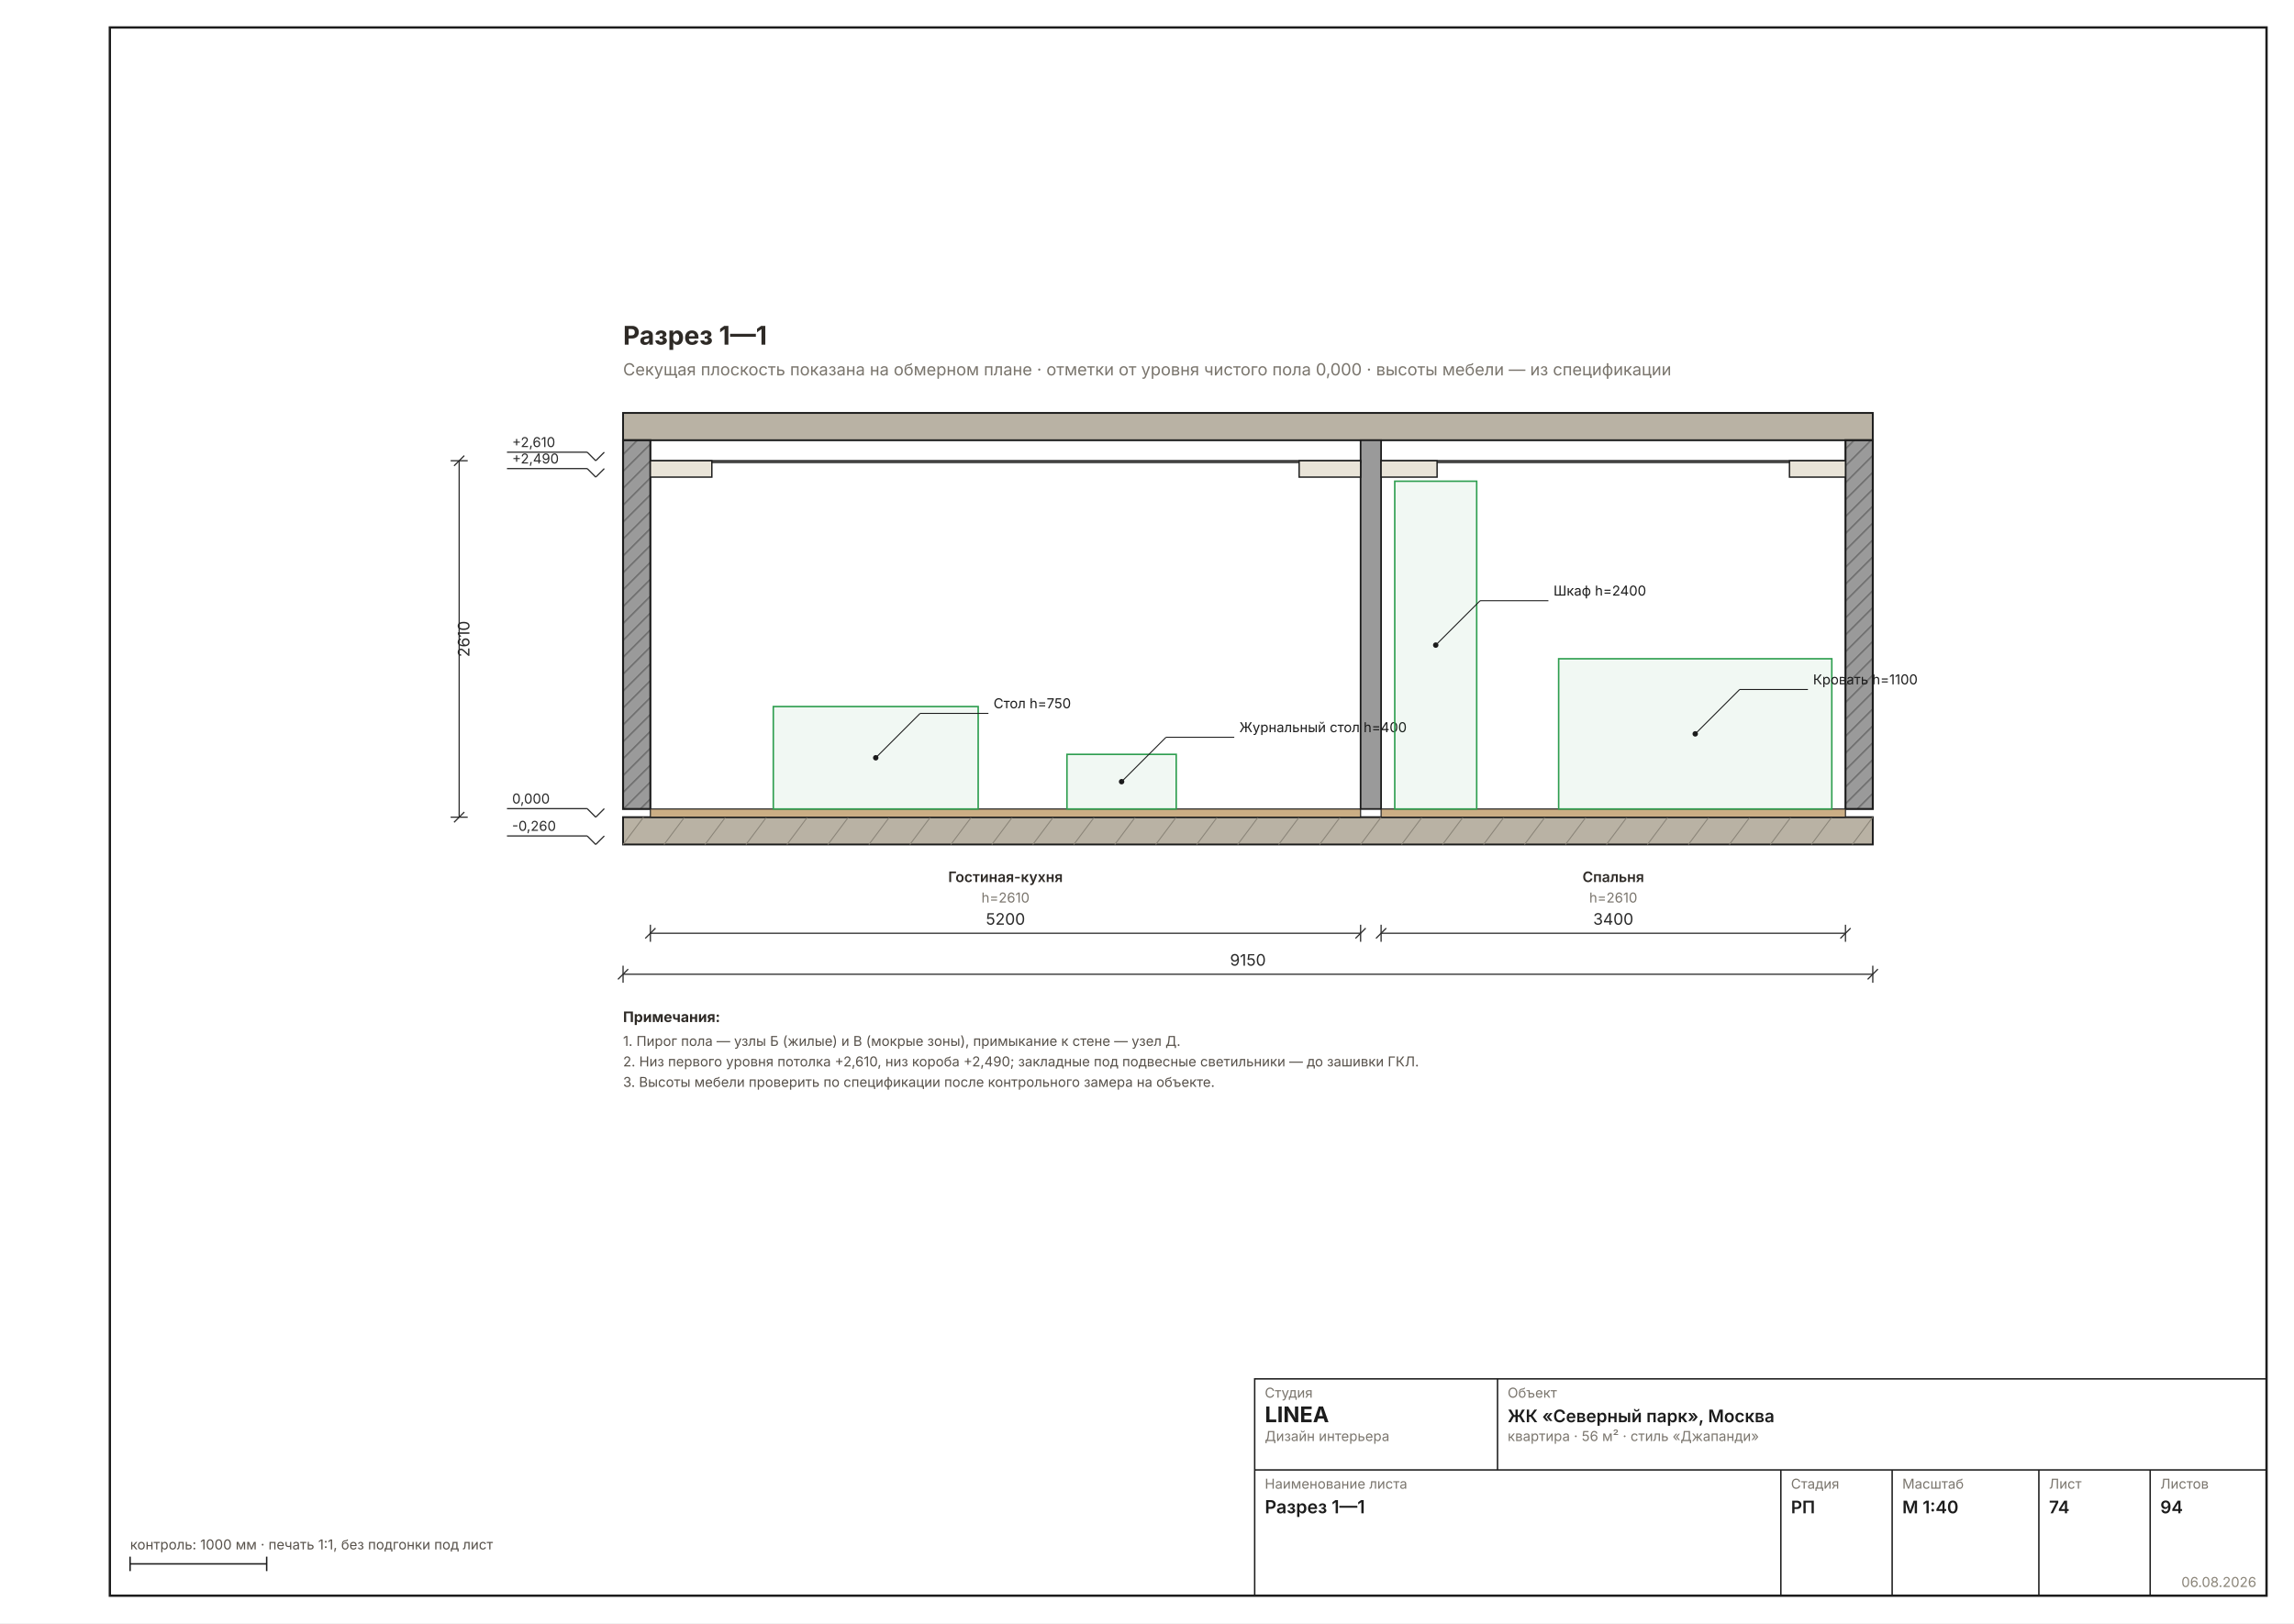
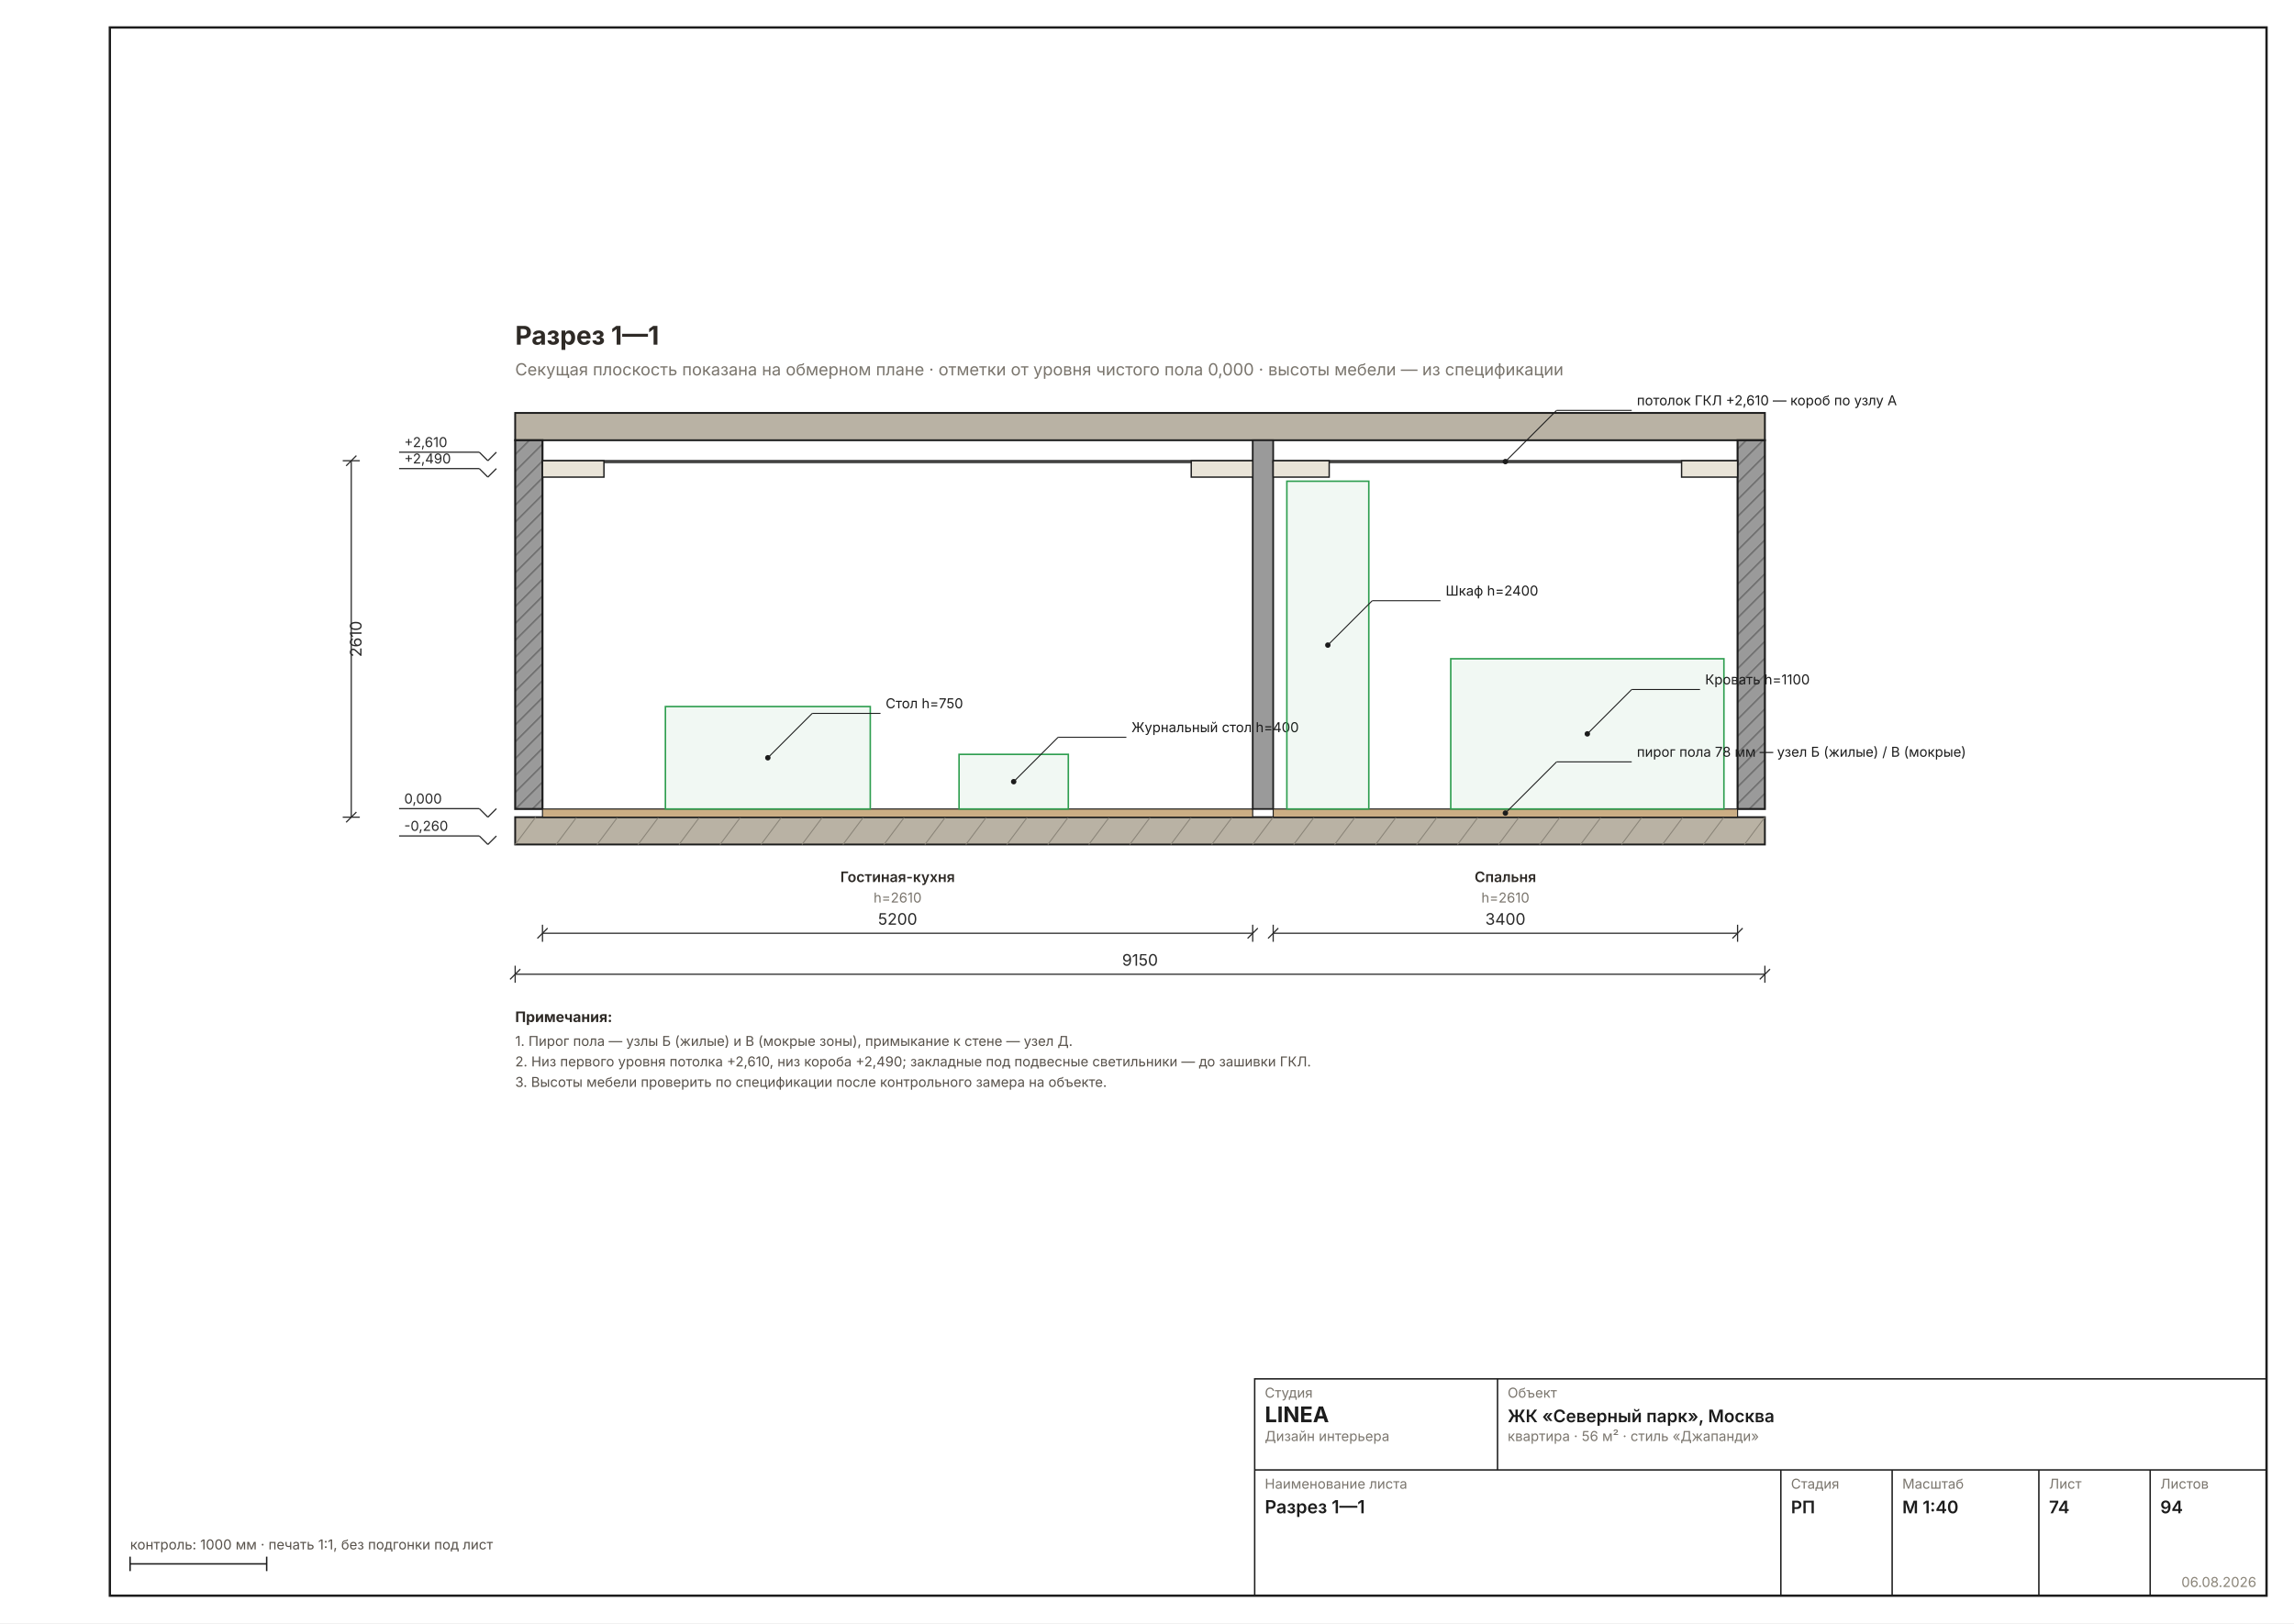
<svg xmlns="http://www.w3.org/2000/svg" width="1587" height="1123" viewBox="0 0 1587 1123" font-family="Inter, &quot;Helvetica Neue&quot;, Arial, sans-serif" data-sheet="section" data-scale="1:40">
  <rect width="1587" height="1123" fill="#FFFFFF" />
  <rect x="76" y="19" width="1492" height="1085" fill="none" stroke="#1C1C1C" stroke-width="1.6" />
-   <g transform="translate(301.1192 174.6739) scale(1.1811)">
+   <g transform="translate(226.4736 174.6739) scale(1.1811)">
    <defs>
      <pattern id="secw" width="7" height="7" patternUnits="userSpaceOnUse" patternTransform="rotate(45)">
        <rect width="7" height="7" fill="#9A9A9A" />
        <line x1="0" y1="0" x2="0" y2="7" stroke="#6E6E6E" stroke-width="1.78" />
      </pattern>
    </defs>
    <rect x="110" y="330.8" width="732" height="16" fill="#B9B2A4" stroke="#1C1C1C" stroke-width="1.07" />
    <line x1="110" y1="346.8" x2="122" y2="330.8" stroke="#8A8478" stroke-width="0.58" />
    <line x1="134" y1="346.8" x2="146" y2="330.8" stroke="#8A8478" stroke-width="0.58" />
    <line x1="158" y1="346.8" x2="170" y2="330.8" stroke="#8A8478" stroke-width="0.58" />
    <line x1="182" y1="346.8" x2="194" y2="330.8" stroke="#8A8478" stroke-width="0.58" />
    <line x1="206" y1="346.8" x2="218" y2="330.8" stroke="#8A8478" stroke-width="0.58" />
    <line x1="230" y1="346.8" x2="242" y2="330.8" stroke="#8A8478" stroke-width="0.58" />
    <line x1="254" y1="346.8" x2="266" y2="330.8" stroke="#8A8478" stroke-width="0.58" />
    <line x1="278" y1="346.8" x2="290" y2="330.8" stroke="#8A8478" stroke-width="0.58" />
    <line x1="302" y1="346.8" x2="314" y2="330.8" stroke="#8A8478" stroke-width="0.58" />
    <line x1="326" y1="346.8" x2="338" y2="330.8" stroke="#8A8478" stroke-width="0.58" />
    <line x1="350" y1="346.8" x2="362" y2="330.8" stroke="#8A8478" stroke-width="0.58" />
    <line x1="374" y1="346.8" x2="386" y2="330.8" stroke="#8A8478" stroke-width="0.58" />
    <line x1="398" y1="346.8" x2="410" y2="330.8" stroke="#8A8478" stroke-width="0.58" />
    <line x1="422" y1="346.8" x2="434" y2="330.8" stroke="#8A8478" stroke-width="0.58" />
    <line x1="446" y1="346.8" x2="458" y2="330.8" stroke="#8A8478" stroke-width="0.58" />
    <line x1="470" y1="346.8" x2="482" y2="330.8" stroke="#8A8478" stroke-width="0.58" />
    <line x1="494" y1="346.8" x2="506" y2="330.8" stroke="#8A8478" stroke-width="0.58" />
    <line x1="518" y1="346.8" x2="530" y2="330.8" stroke="#8A8478" stroke-width="0.58" />
    <line x1="542" y1="346.8" x2="554" y2="330.8" stroke="#8A8478" stroke-width="0.58" />
    <line x1="566" y1="346.8" x2="578" y2="330.8" stroke="#8A8478" stroke-width="0.58" />
    <line x1="590" y1="346.8" x2="602" y2="330.8" stroke="#8A8478" stroke-width="0.58" />
    <line x1="614" y1="346.8" x2="626" y2="330.8" stroke="#8A8478" stroke-width="0.58" />
    <line x1="638" y1="346.8" x2="650" y2="330.8" stroke="#8A8478" stroke-width="0.58" />
    <line x1="662" y1="346.8" x2="674" y2="330.8" stroke="#8A8478" stroke-width="0.58" />
    <line x1="686" y1="346.8" x2="698" y2="330.8" stroke="#8A8478" stroke-width="0.58" />
    <line x1="710" y1="346.8" x2="722" y2="330.8" stroke="#8A8478" stroke-width="0.58" />
    <line x1="734" y1="346.8" x2="746" y2="330.8" stroke="#8A8478" stroke-width="0.58" />
    <line x1="758" y1="346.8" x2="770" y2="330.8" stroke="#8A8478" stroke-width="0.58" />
    <line x1="782" y1="346.8" x2="794" y2="330.8" stroke="#8A8478" stroke-width="0.58" />
    <line x1="806" y1="346.8" x2="818" y2="330.8" stroke="#8A8478" stroke-width="0.58" />
    <line x1="830" y1="346.8" x2="842" y2="330.8" stroke="#8A8478" stroke-width="0.58" />
    <rect x="110" y="94" width="732" height="16" fill="#B9B2A4" stroke="#1C1C1C" stroke-width="1.07" />
    <rect x="110" y="110" width="16" height="216" fill="url(#secw)" stroke="#1C1C1C" stroke-width="1.16" />
    <rect x="826" y="110" width="16" height="216" fill="url(#secw)" stroke="#1C1C1C" stroke-width="1.16" />
    <rect x="126" y="326" width="416" height="4.8" fill="#CBAE85" stroke="#1C1C1C" stroke-width="0.62" />
    <rect x="542" y="110" width="12" height="216" fill="#9A9A9A" stroke="#1C1C1C" stroke-width="0.98" />
    <rect x="126" y="122" width="416" height="1" fill="#F6F3EC" stroke="#1C1C1C" stroke-width="0.80" />
    <rect x="126" y="122" width="36" height="9.6" fill="#E9E4D8" stroke="#1C1C1C" stroke-width="0.80" />
    <rect x="506" y="122" width="36" height="9.6" fill="#E9E4D8" stroke="#1C1C1C" stroke-width="0.80" />
    <rect x="198" y="266" width="120" height="60" fill="#2E9E4F10" stroke="#2E9E4F" stroke-width="0.89" />
    <g data-el="leader" stroke="#1C1C1C" stroke-width="0.58" fill="none">
      <line x1="258" y1="296" x2="284" y2="270" />
      <line x1="284" y1="270" x2="324" y2="270" />
    </g>
    <circle cx="258" cy="296" r="1.6" fill="#1C1C1C" stroke="none" />
    <text x="327" y="267" font-size="8.00" fill="#1C1C1C">Стол h=750</text>
    <rect x="370" y="294" width="64" height="32" fill="#2E9E4F10" stroke="#2E9E4F" stroke-width="0.89" />
    <g data-el="leader" stroke="#1C1C1C" stroke-width="0.58" fill="none">
      <line x1="402" y1="310" x2="428" y2="284" />
      <line x1="428" y1="284" x2="468" y2="284" />
    </g>
    <circle cx="402" cy="310" r="1.6" fill="#1C1C1C" stroke="none" />
    <text x="471" y="281" font-size="8.00" fill="#1C1C1C">Журнальный стол h=400</text>
    <text x="334" y="368.8" font-size="8.45" font-weight="600" fill="#2E2A26" text-anchor="middle">Гостиная-кухня</text>
    <text x="334" y="380.8" font-size="8.00" fill="#7A756D" text-anchor="middle">h=2610</text>
-     <g data-el="dim" stroke="#2A2A2A" stroke-width="0.71" fill="none">
-       <line x1="126" y1="398.8" x2="542" y2="398.8" />
-       <line x1="126" y1="393.8" x2="126" y2="403.8" />
-       <line x1="542" y1="393.8" x2="542" y2="403.8" />
-       <line x1="123" y1="401.8" x2="129" y2="395.8" />
-       <line x1="539" y1="401.8" x2="545" y2="395.8" />
-     </g>
-     <text x="334" y="393.8" font-size="9.33" fill="#2A2A2A" text-anchor="middle">5200</text>
    <rect x="554" y="326" width="272" height="4.8" fill="#CBAE85" stroke="#1C1C1C" stroke-width="0.62" />
    <rect x="554" y="122" width="272" height="1" fill="#F6F3EC" stroke="#1C1C1C" stroke-width="0.80" />
    <rect x="554" y="122" width="32.8" height="9.6" fill="#E9E4D8" stroke="#1C1C1C" stroke-width="0.80" />
    <rect x="793.2" y="122" width="32.8" height="9.6" fill="#E9E4D8" stroke="#1C1C1C" stroke-width="0.80" />
    <rect x="658" y="238" width="160" height="88" fill="#2E9E4F10" stroke="#2E9E4F" stroke-width="0.89" />
    <g data-el="leader" stroke="#1C1C1C" stroke-width="0.58" fill="none">
      <line x1="738" y1="282" x2="764" y2="256" />
      <line x1="764" y1="256" x2="804" y2="256" />
    </g>
    <circle cx="738" cy="282" r="1.6" fill="#1C1C1C" stroke="none" />
    <text x="807" y="253" font-size="8.00" fill="#1C1C1C">Кровать h=1100</text>
    <rect x="562" y="134" width="48" height="192" fill="#2E9E4F10" stroke="#2E9E4F" stroke-width="0.89" />
    <g data-el="leader" stroke="#1C1C1C" stroke-width="0.58" fill="none">
      <line x1="586" y1="230" x2="612" y2="204" />
      <line x1="612" y1="204" x2="652" y2="204" />
    </g>
    <circle cx="586" cy="230" r="1.6" fill="#1C1C1C" stroke="none" />
    <text x="655" y="201" font-size="8.00" fill="#1C1C1C">Шкаф h=2400</text>
    <text x="690" y="368.8" font-size="8.45" font-weight="600" fill="#2E2A26" text-anchor="middle">Спальня</text>
    <text x="690" y="380.8" font-size="8.00" fill="#7A756D" text-anchor="middle">h=2610</text>
-     <g data-el="dim" stroke="#2A2A2A" stroke-width="0.71" fill="none">
-       <line x1="554" y1="398.8" x2="826" y2="398.8" />
-       <line x1="554" y1="393.8" x2="554" y2="403.8" />
-       <line x1="826" y1="393.8" x2="826" y2="403.8" />
-       <line x1="551" y1="401.8" x2="557" y2="395.8" />
-       <line x1="823" y1="401.8" x2="829" y2="395.8" />
+     <g data-el="leader" stroke="#1C1C1C" stroke-width="0.58" fill="none">
+       <line x1="690" y1="328.4" x2="720" y2="298.4" />
+       <line x1="720" y1="298.4" x2="764" y2="298.4" />
    </g>
-     <text x="690" y="393.8" font-size="9.33" fill="#2A2A2A" text-anchor="middle">3400</text>
+     <circle cx="690" cy="328.4" r="1.6" fill="#1C1C1C" stroke="none" />
+     <text x="767" y="295.4" font-size="8.00" fill="#1C1C1C">пирог пола 78 мм — узел Б (жилые) / В (мокрые)</text>
+     <g data-el="leader" stroke="#1C1C1C" stroke-width="0.58" fill="none">
+       <line x1="690" y1="122.5" x2="720" y2="92.5" />
+       <line x1="720" y1="92.5" x2="764" y2="92.5" />
+     </g>
+     <circle cx="690" cy="122.5" r="1.6" fill="#1C1C1C" stroke="none" />
+     <text x="767" y="89.5" font-size="8.00" fill="#1C1C1C">потолок ГКЛ +2,610 — короб по узлу А</text>
    <g data-el="level" stroke="#2A2A2A" stroke-width="0.71" fill="none">
      <line x1="89" y1="325.8" x2="94" y2="330.8" />
      <line x1="94" y1="330.8" x2="99" y2="325.8" />
      <line x1="89" y1="325.8" x2="42" y2="325.8" />
    </g>
    <text x="45" y="322.8" font-size="8.00" fill="#2A2A2A" text-anchor="start">0,000</text>
    <g data-el="level" stroke="#2A2A2A" stroke-width="0.71" fill="none">
      <line x1="89" y1="117" x2="94" y2="122" />
      <line x1="94" y1="122" x2="99" y2="117" />
      <line x1="89" y1="117" x2="42" y2="117" />
    </g>
    <text x="45" y="114" font-size="8.00" fill="#2A2A2A" text-anchor="start">+2,610</text>
    <g data-el="level" stroke="#2A2A2A" stroke-width="0.71" fill="none">
      <line x1="89" y1="126.6" x2="94" y2="131.6" />
      <line x1="94" y1="131.6" x2="99" y2="126.6" />
      <line x1="89" y1="126.6" x2="42" y2="126.6" />
    </g>
    <text x="45" y="123.6" font-size="8.00" fill="#2A2A2A" text-anchor="start">+2,490</text>
    <g data-el="level" stroke="#2A2A2A" stroke-width="0.71" fill="none">
      <line x1="89" y1="341.8" x2="94" y2="346.8" />
      <line x1="94" y1="346.8" x2="99" y2="341.8" />
      <line x1="89" y1="341.8" x2="42" y2="341.8" />
    </g>
    <text x="45" y="338.8" font-size="8.00" fill="#2A2A2A" text-anchor="start">-0,260</text>
    <g data-el="dim" stroke="#2A2A2A" stroke-width="0.71" fill="none">
      <line x1="14" y1="122" x2="14" y2="330.8" />
      <line x1="9" y1="122" x2="19" y2="122" />
      <line x1="9" y1="330.8" x2="19" y2="330.8" />
      <line x1="11" y1="125" x2="17" y2="119" />
      <line x1="11" y1="333.8" x2="17" y2="327.8" />
    </g>
    <text x="20" y="226.4" font-size="9.33" fill="#2A2A2A" transform="rotate(-90 20 226.4)" text-anchor="middle">2610</text>
-     <g data-el="dim" stroke="#2A2A2A" stroke-width="0.71" fill="none">
-       <line x1="110" y1="422.8" x2="842" y2="422.8" />
-       <line x1="110" y1="417.8" x2="110" y2="427.8" />
-       <line x1="842" y1="417.8" x2="842" y2="427.8" />
-       <line x1="107" y1="425.8" x2="113" y2="419.8" />
-       <line x1="839" y1="425.8" x2="845" y2="419.8" />
+     <g data-el="chain">
+       <g data-el="dim" stroke="#2A2A2A" stroke-width="0.71" fill="none">
+         <line x1="126" y1="398.8" x2="542" y2="398.8" />
+         <line x1="126" y1="393.8" x2="126" y2="403.8" />
+         <line x1="542" y1="393.8" x2="542" y2="403.8" />
+         <line x1="123" y1="401.8" x2="129" y2="395.8" />
+         <line x1="539" y1="401.8" x2="545" y2="395.8" />
+       </g>
+       <text x="334" y="393.8" font-size="9.33" fill="#2A2A2A" text-anchor="middle">5200</text>
+       <g data-el="dim" stroke="#2A2A2A" stroke-width="0.71" fill="none">
+         <line x1="554" y1="398.8" x2="826" y2="398.8" />
+         <line x1="554" y1="393.8" x2="554" y2="403.8" />
+         <line x1="826" y1="393.8" x2="826" y2="403.8" />
+         <line x1="551" y1="401.8" x2="557" y2="395.8" />
+         <line x1="823" y1="401.8" x2="829" y2="395.8" />
+       </g>
+       <text x="690" y="393.8" font-size="9.33" fill="#2A2A2A" text-anchor="middle">3400</text>
+       <g data-el="dim" stroke="#2A2A2A" stroke-width="0.71" fill="none">
+         <line x1="110" y1="422.8" x2="842" y2="422.8" />
+         <line x1="110" y1="417.8" x2="110" y2="427.8" />
+         <line x1="842" y1="417.8" x2="842" y2="427.8" />
+         <line x1="107" y1="425.8" x2="113" y2="419.8" />
+         <line x1="839" y1="425.8" x2="845" y2="419.8" />
+       </g>
+       <text x="476" y="417.8" font-size="9.33" fill="#2A2A2A" text-anchor="middle">9150</text>
    </g>
-     <text x="476" y="417.8" font-size="9.33" fill="#2A2A2A" text-anchor="middle">9150</text>
    <text x="110" y="54" font-size="15.11" font-weight="700" fill="#2E2A26">Разрез 1—1</text>
    <text x="110" y="72" font-size="9.78" fill="#7A756D">Секущая плоскость показана на обмерном плане · отметки от уровня чистого пола 0,000 · высоты мебели — из спецификации</text>
    <g data-el="notes" />
    <text x="110" y="450.8" font-size="8.45" font-weight="700" fill="#2E2A26">Примечания:</text>
    <text x="110" y="464.8" font-size="8.00" fill="#57514A">1. Пирог пола — узлы Б (жилые) и В (мокрые зоны), примыкание к стене — узел Д.</text>
    <text x="110" y="476.8" font-size="8.00" fill="#57514A">2. Низ первого уровня потолка +2,610, низ короба +2,490; закладные под подвесные светильники — до зашивки ГКЛ.</text>
    <text x="110" y="488.8" font-size="8.00" fill="#57514A">3. Высоты мебели проверить по спецификации после контрольного замера на объекте.</text>
  </g>
  <g data-el="stamp" stroke="#1C1C1C" stroke-width="1" fill="none">
    <rect x="868" y="954" width="700" height="150" />
    <line x1="868" y1="1017" x2="1568" y2="1017" />
    <line x1="1036" y1="954" x2="1036" y2="1017" />
    <line x1="1232" y1="1017" x2="1232" y2="1104" />
    <line x1="1309" y1="1017" x2="1309" y2="1104" />
    <line x1="1410.5" y1="1017" x2="1410.5" y2="1104" />
    <line x1="1487.5" y1="1017" x2="1487.5" y2="1104" />
  </g>
  <text x="875" y="967" font-size="9.5" fill="#7A756D">Студия</text>
  <text x="875" y="984" font-size="15" font-weight="700" fill="#1C1C1C">LINEA</text>
  <text x="875" y="997" font-size="9.5" fill="#7A756D">Дизайн интерьера</text>
  <text x="1043" y="967" font-size="9.5" fill="#7A756D">Объект</text>
  <text x="1043" y="984" font-size="12" font-weight="600" fill="#1C1C1C">ЖК «Северный парк», Москва</text>
  <text x="1043" y="997" font-size="9.5" fill="#7A756D">квартира · 56 м² · стиль «Джапанди»</text>
  <text x="875" y="1030" font-size="9.5" fill="#7A756D">Наименование листа</text>
  <text x="875" y="1047" font-size="12.5" font-weight="600" fill="#1C1C1C">Разрез 1—1</text>
  <text x="1239" y="1030" font-size="9.5" fill="#7A756D">Стадия</text>
  <text x="1239" y="1047" font-size="12" font-weight="600" fill="#1C1C1C">РП</text>
  <text x="1316" y="1030" font-size="9.5" fill="#7A756D">Масштаб</text>
  <text x="1316" y="1047" font-size="12" font-weight="600" fill="#1C1C1C">М 1:40</text>
  <text x="1417.5" y="1030" font-size="9.5" fill="#7A756D">Лист</text>
  <text x="1417.5" y="1047" font-size="12" font-weight="600" fill="#1C1C1C">74</text>
  <text x="1494.5" y="1030" font-size="9.5" fill="#7A756D">Листов</text>
  <text x="1494.5" y="1047" font-size="12" font-weight="600" fill="#1C1C1C">94</text>
  <text x="1561" y="1098" font-size="9.5" fill="#8A8478" text-anchor="end">06.08.2026</text>
  <g stroke="#1C1C1C" stroke-width="1">
    <line x1="90" y1="1082" x2="184.488" y2="1082" />
    <line x1="90" y1="1077" x2="90" y2="1087" />
    <line x1="184.488" y1="1077" x2="184.488" y2="1087" />
  </g>
  <text x="90" y="1072" font-size="9.5" fill="#57514A">контроль: 1000 мм · печать 1:1, без подгонки под лист</text>
</svg>
